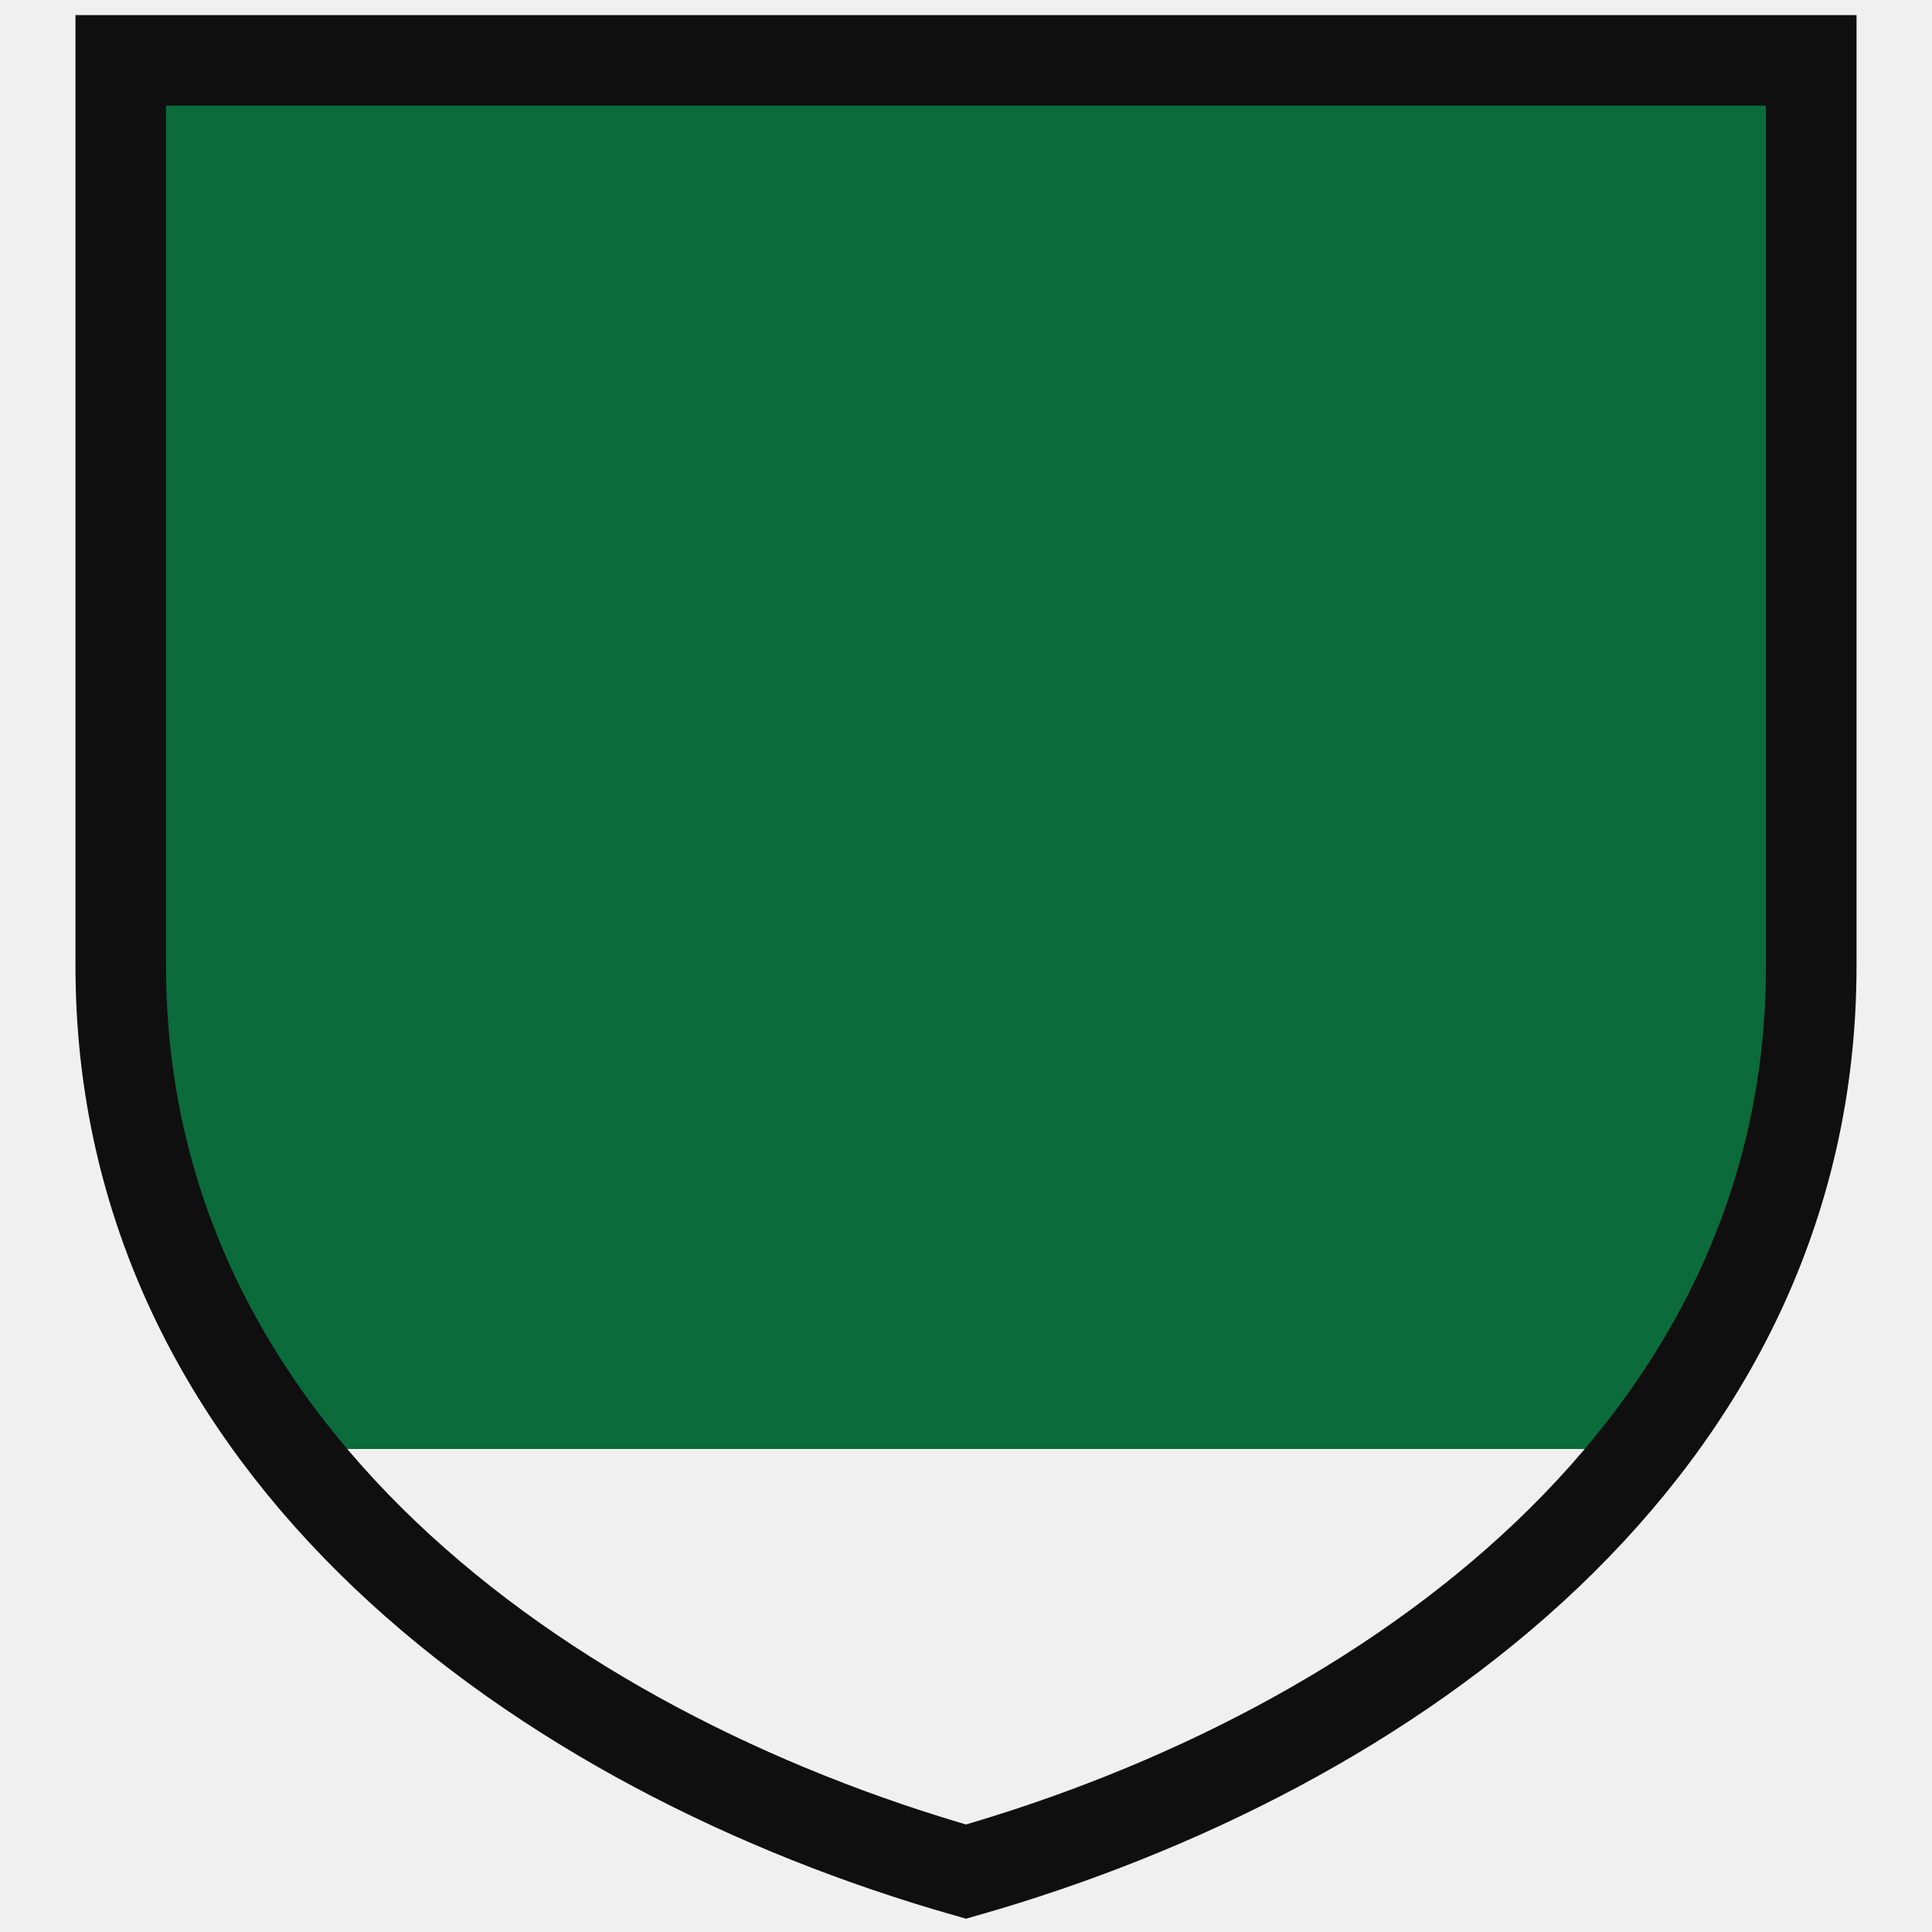
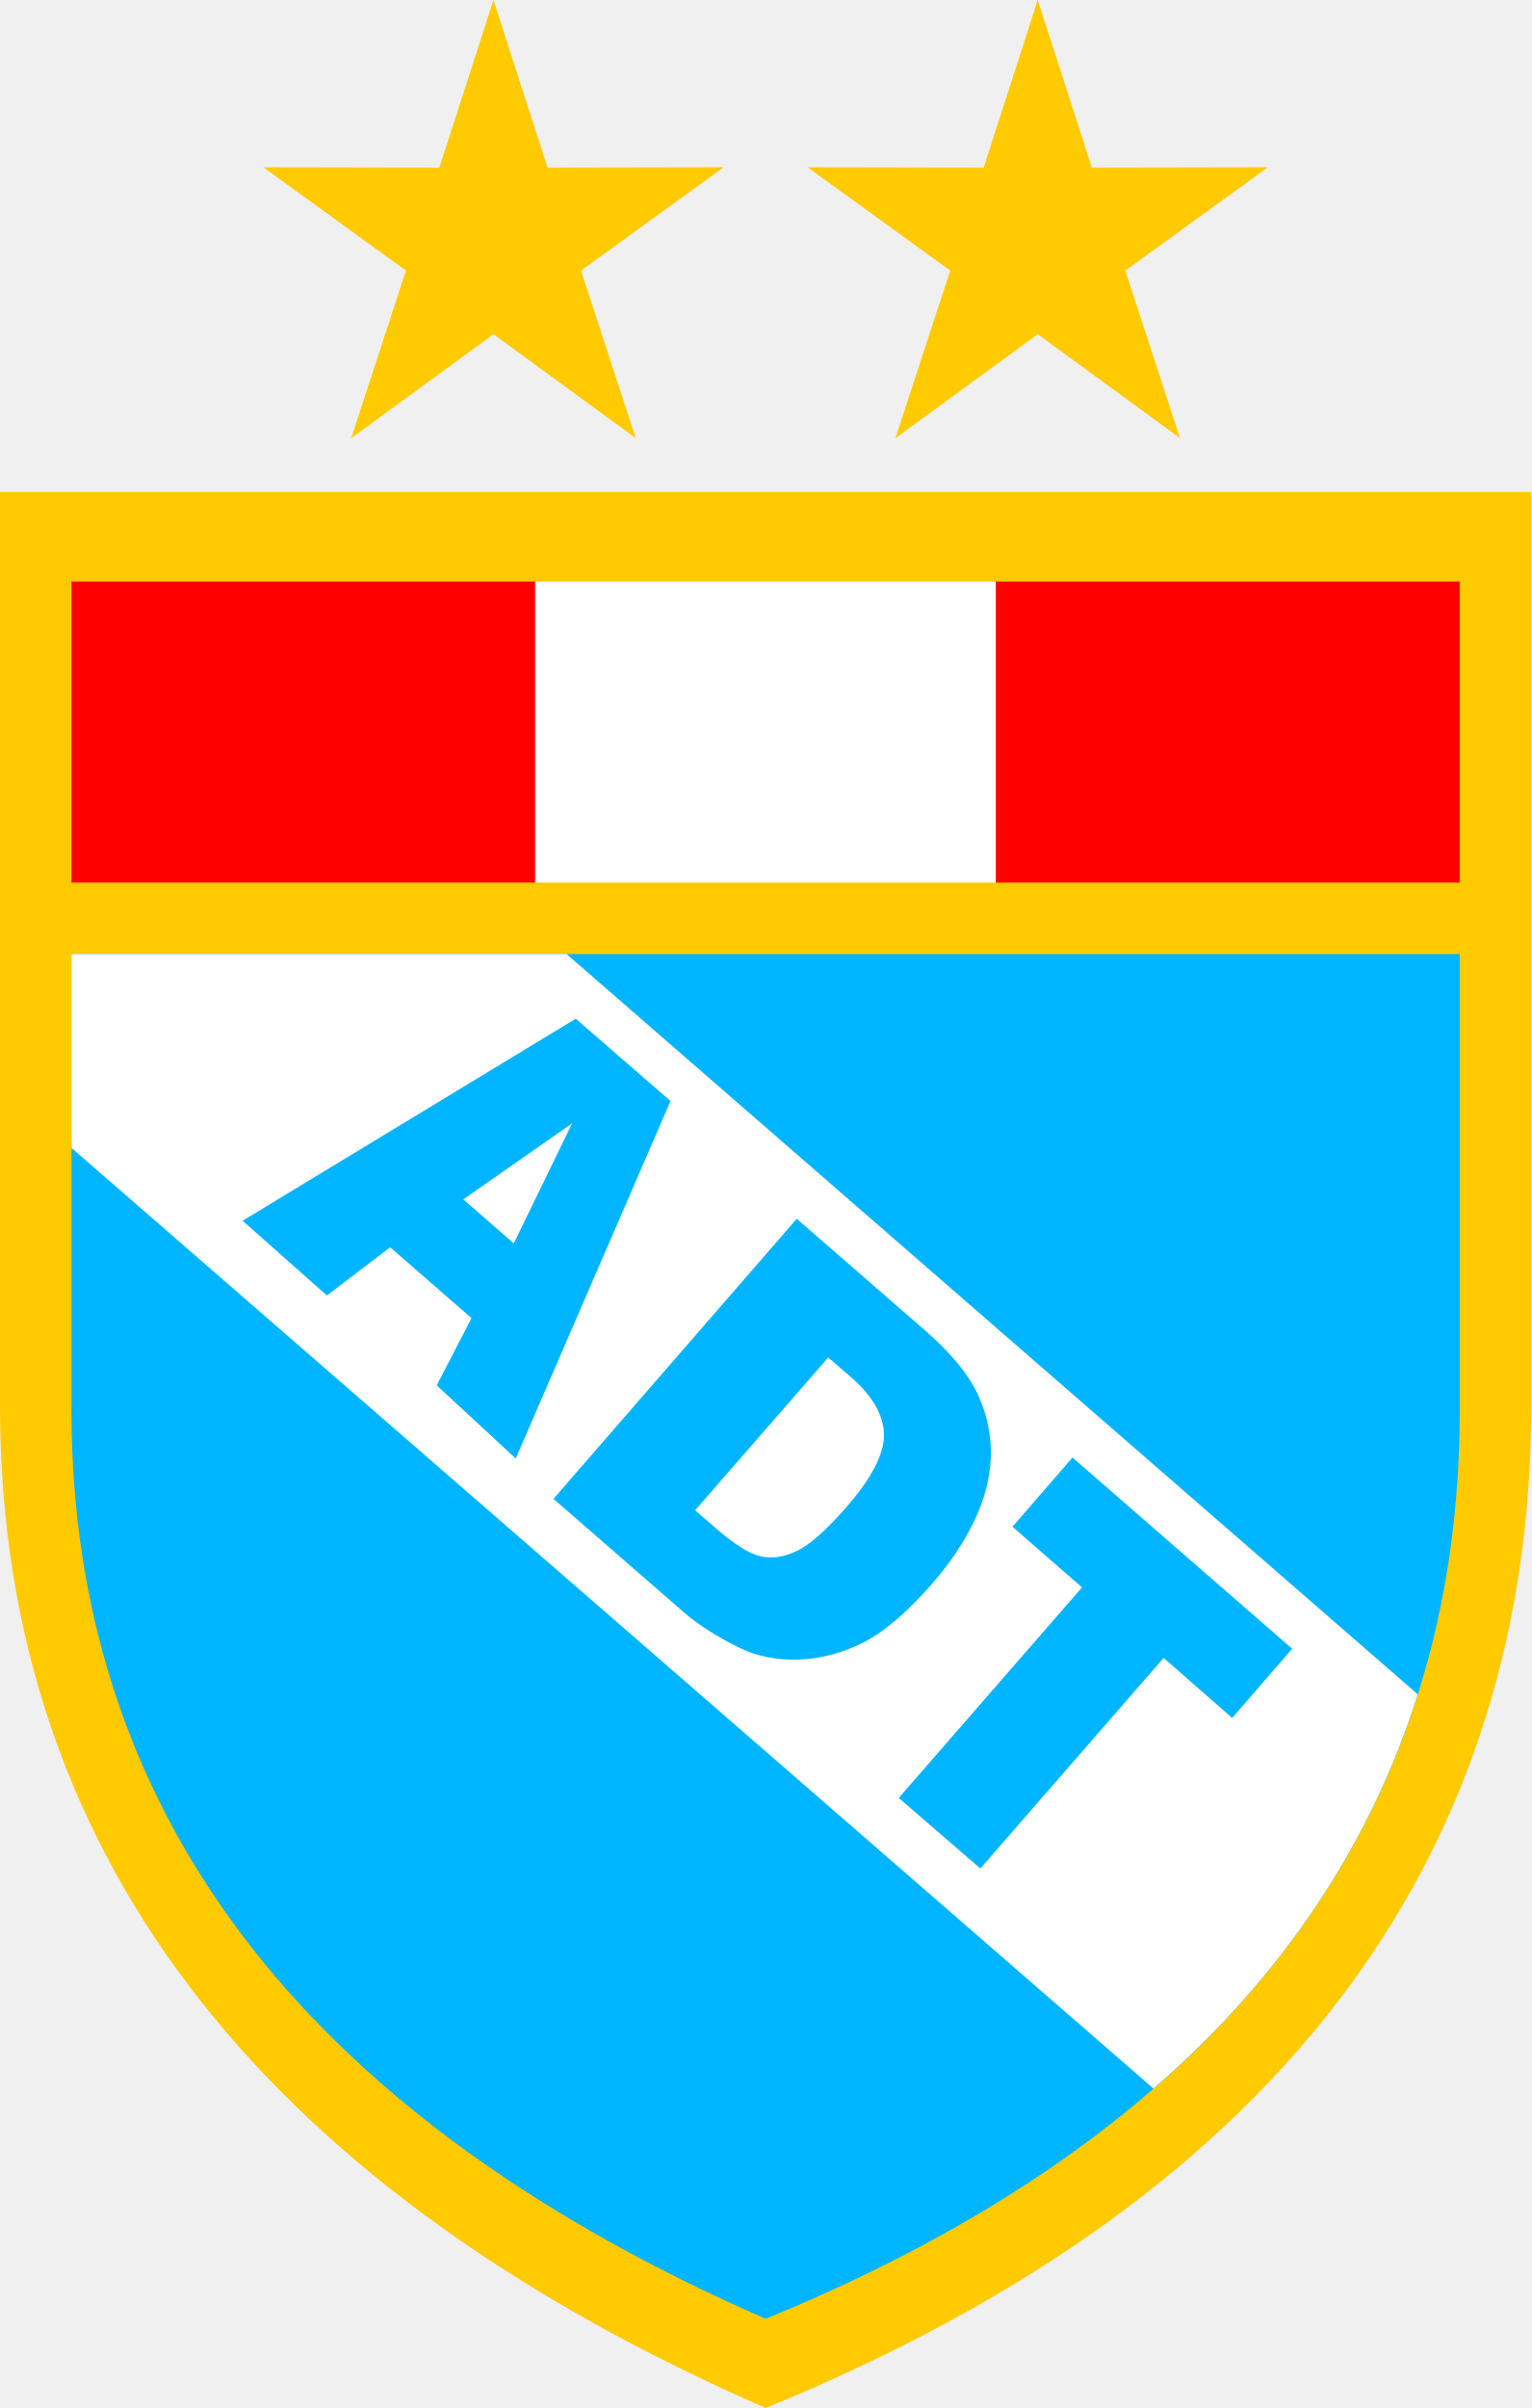
- <svg xmlns="http://www.w3.org/2000/svg" viewBox="0 0 64 64" width="64" height="64">
-   <clipPath id="c">
-     <path d="M4 2h56v30c0 16-14 26-28 30C18 58 4 48 4 32z" />
-   </clipPath>
-   <g clip-path="url(#c)">
-     <rect x="4" y="2" width="56" height="46" fill="#0b6b3a" />
-   </g>
-   <path d="M4 2h56v30c0 16-14 26-28 30C18 58 4 48 4 32z" fill="none" stroke="#0f0f10" stroke-width="3" />
+ <svg xmlns="http://www.w3.org/2000/svg" xml:space="preserve" viewBox="0 0 46.7 73.42">
+   <path d="M0 15h46.7v27.87c0 13.19-7.08 23.9-23.35 30.55C8.55 66.95 0 57 0 42.87z" style="fill-rule:evenodd;clip-rule:evenodd;fill:#ffca00" data-source="https://football-logos.cc" />
+   <path d="M44.52 29.09V43c0 11.96-6.42 21.67-21.17 27.7C9.93 64.83 2.18 55.81 2.18 43V29.09z" style="fill-rule:evenodd;clip-rule:evenodd;fill:#00b5ff" />
+   <path d="M43.24 51.66c-1.42 4.5-4.06 8.55-8.06 12.02L2.18 35v-5.91h15.1z" style="fill-rule:evenodd;clip-rule:evenodd;fill:#fff" />
+   <path d="M2.18 17.73h14.15v9.18H2.18zm28.19 0h14.15v9.18H30.37z" style="fill-rule:evenodd;clip-rule:evenodd;fill:red" data-source="https://football-logos.cc" />
+   <path d="M16.32 17.73h14.05v9.18H16.32z" style="fill-rule:evenodd;clip-rule:evenodd;fill:#fff" />
+   <path d="m14.38 40.19-2.48-2.16-1.93 1.47-2.57-2.28 10.16-6.16 2.89 2.51-4.72 10.9-2.41-2.23zm1.29-2.28 1.78-3.66-3.32 2.32zM24.3 37.16l3.92 3.41c.77.67 1.31 1.32 1.6 1.94s.42 1.27.4 1.93c-.03.66-.2 1.31-.52 1.96-.31.64-.72 1.25-1.23 1.84-.79.91-1.51 1.53-2.16 1.85-.64.32-1.3.49-1.96.51-.67.02-1.26-.1-1.78-.35-.71-.35-1.31-.73-1.77-1.14l-3.92-3.41zm.96 4.23-4.06 4.66.65.56c.55.48 1 .76 1.34.84s.71.03 1.11-.16.89-.63 1.49-1.31c.79-.9 1.18-1.65 1.17-2.24s-.35-1.19-1.04-1.78zM32.71 44.44l6.7 5.83-1.83 2.11-2.09-1.83-5.59 6.42-2.49-2.15L33 48.4l-2.12-1.85z" style="fill:#00b5ff" />
+   <path d="m19.39 13.36-4.34-3.17-4.34 3.17 1.67-5.11L8.03 5.1l5.37.01L15.05 0l1.65 5.11 5.37-.01-4.35 3.15zM35.99 13.36l-4.34-3.17-4.34 3.17 1.67-5.11-4.35-3.15 5.37.01L31.65 0l1.65 5.11 5.37-.01-4.35 3.15z" style="fill-rule:evenodd;clip-rule:evenodd;fill:#ffca00" data-source="https://football-logos.cc" />
</svg>
